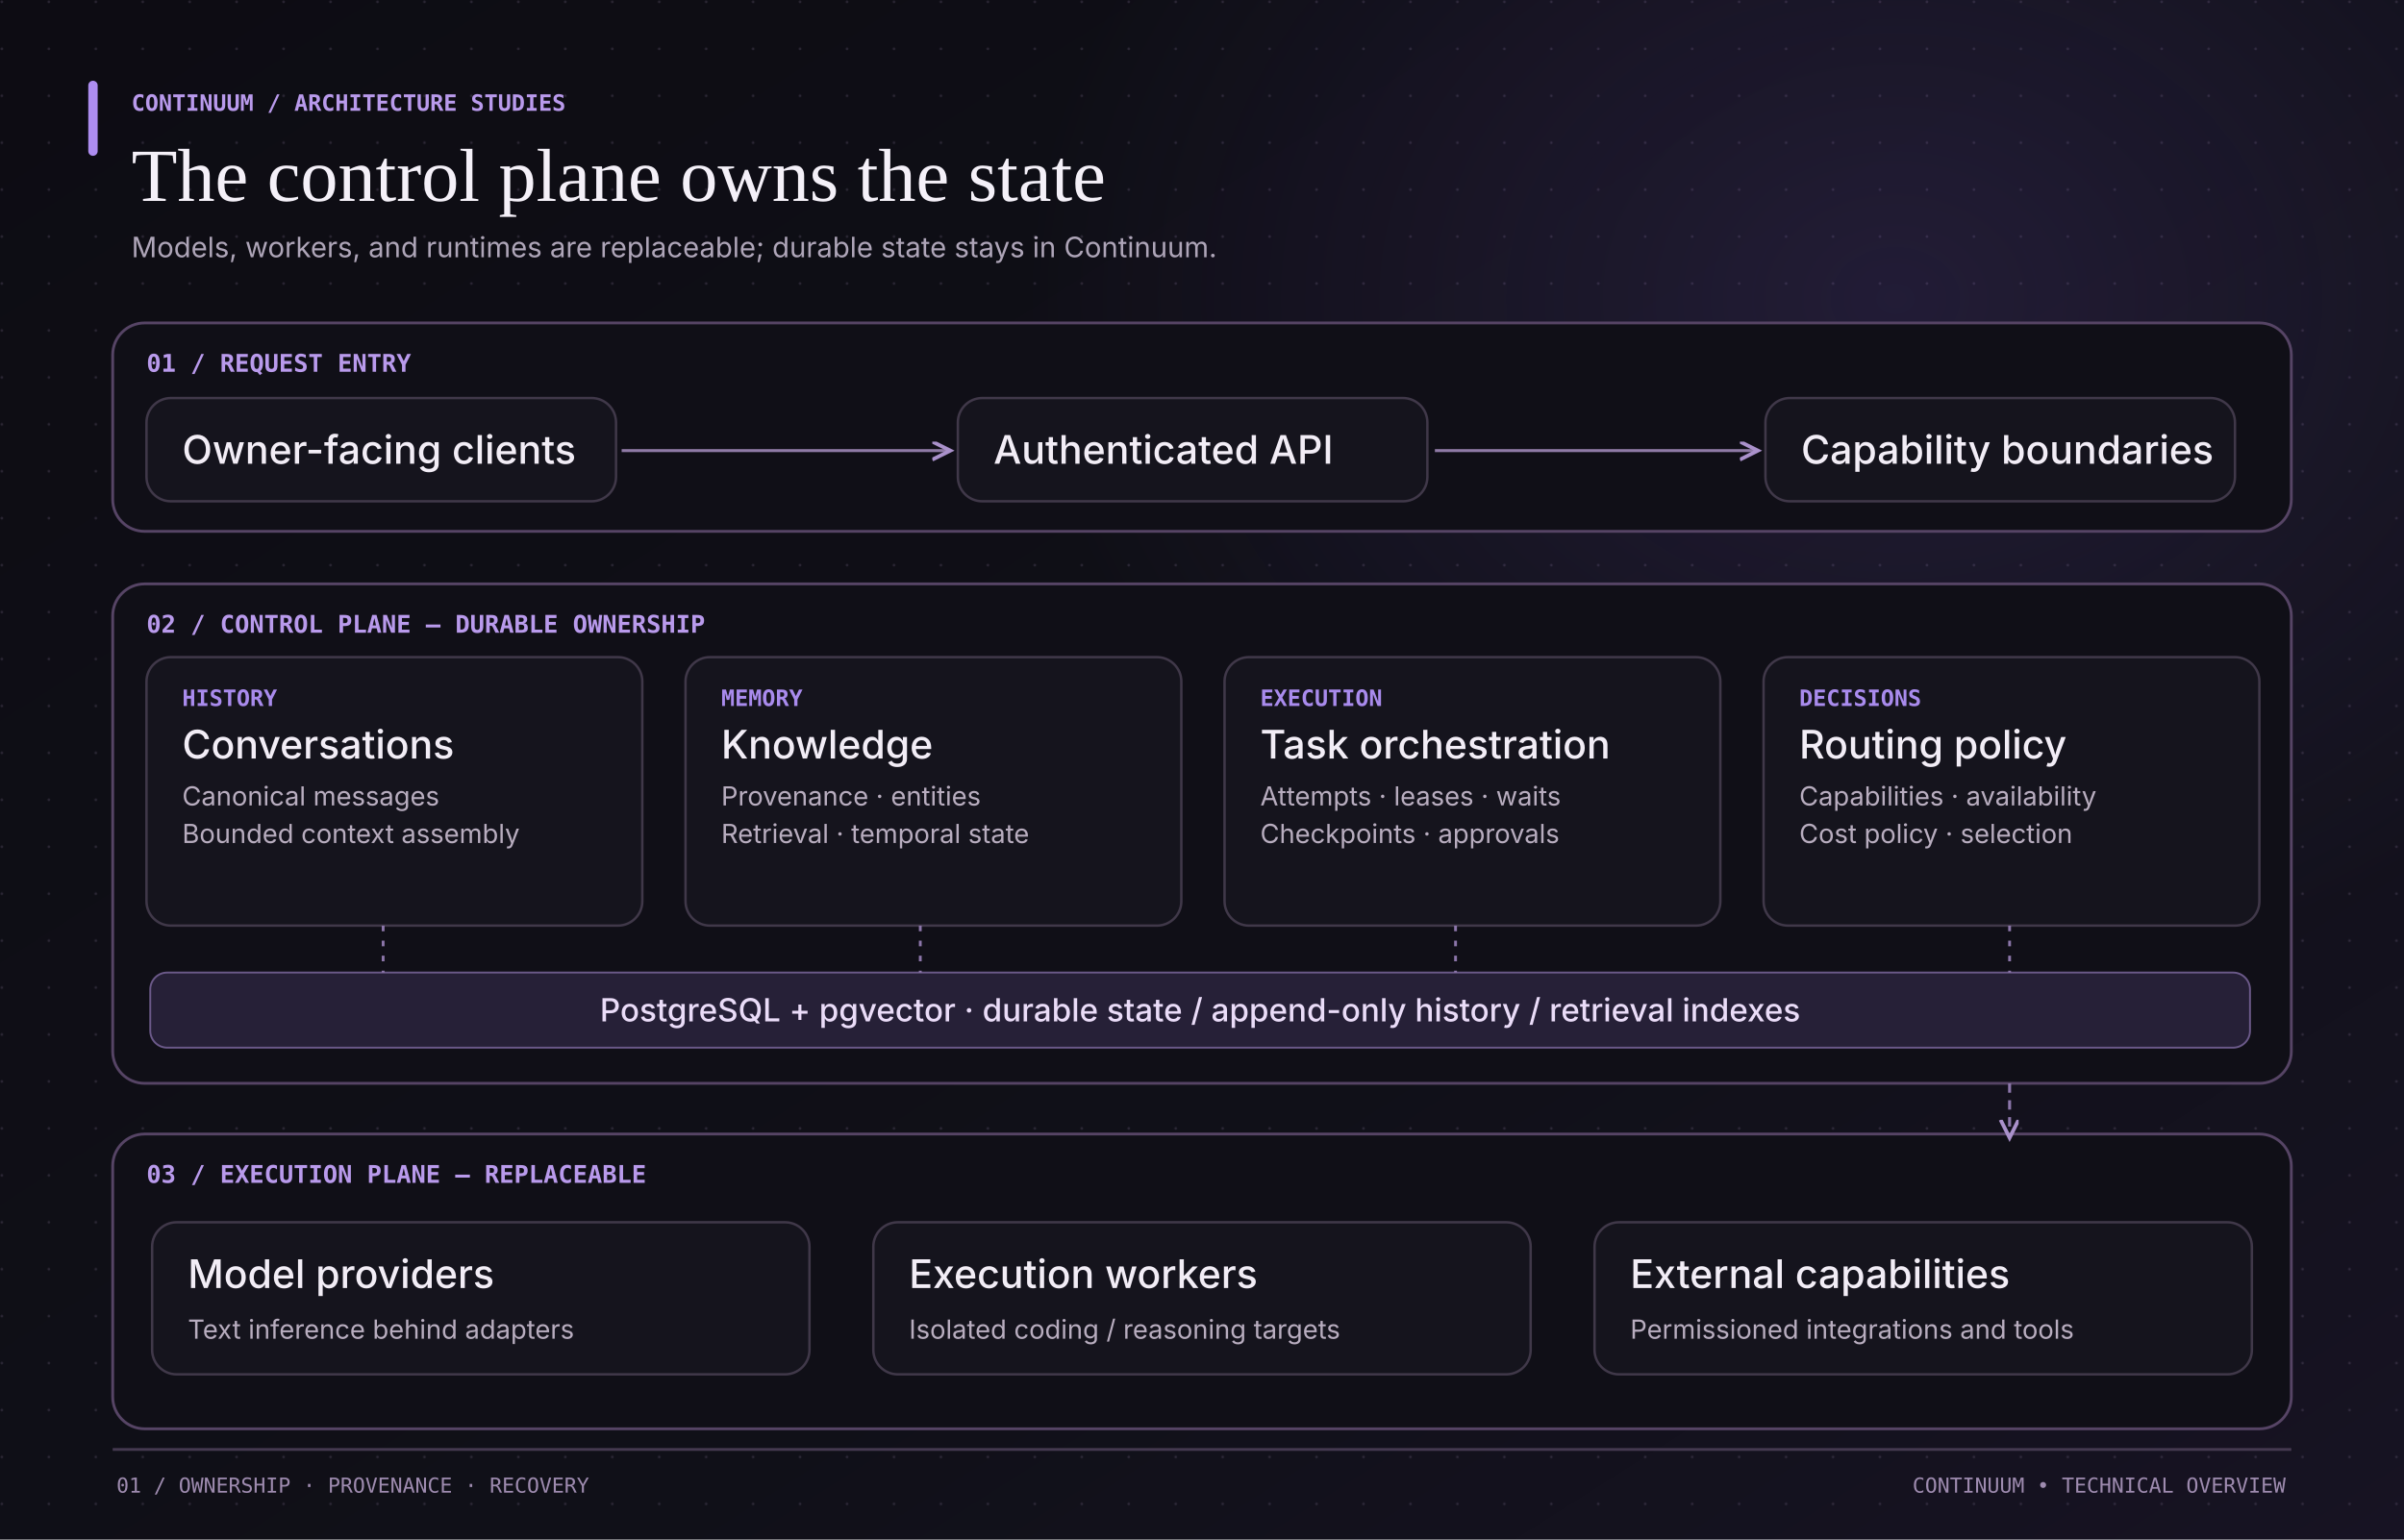
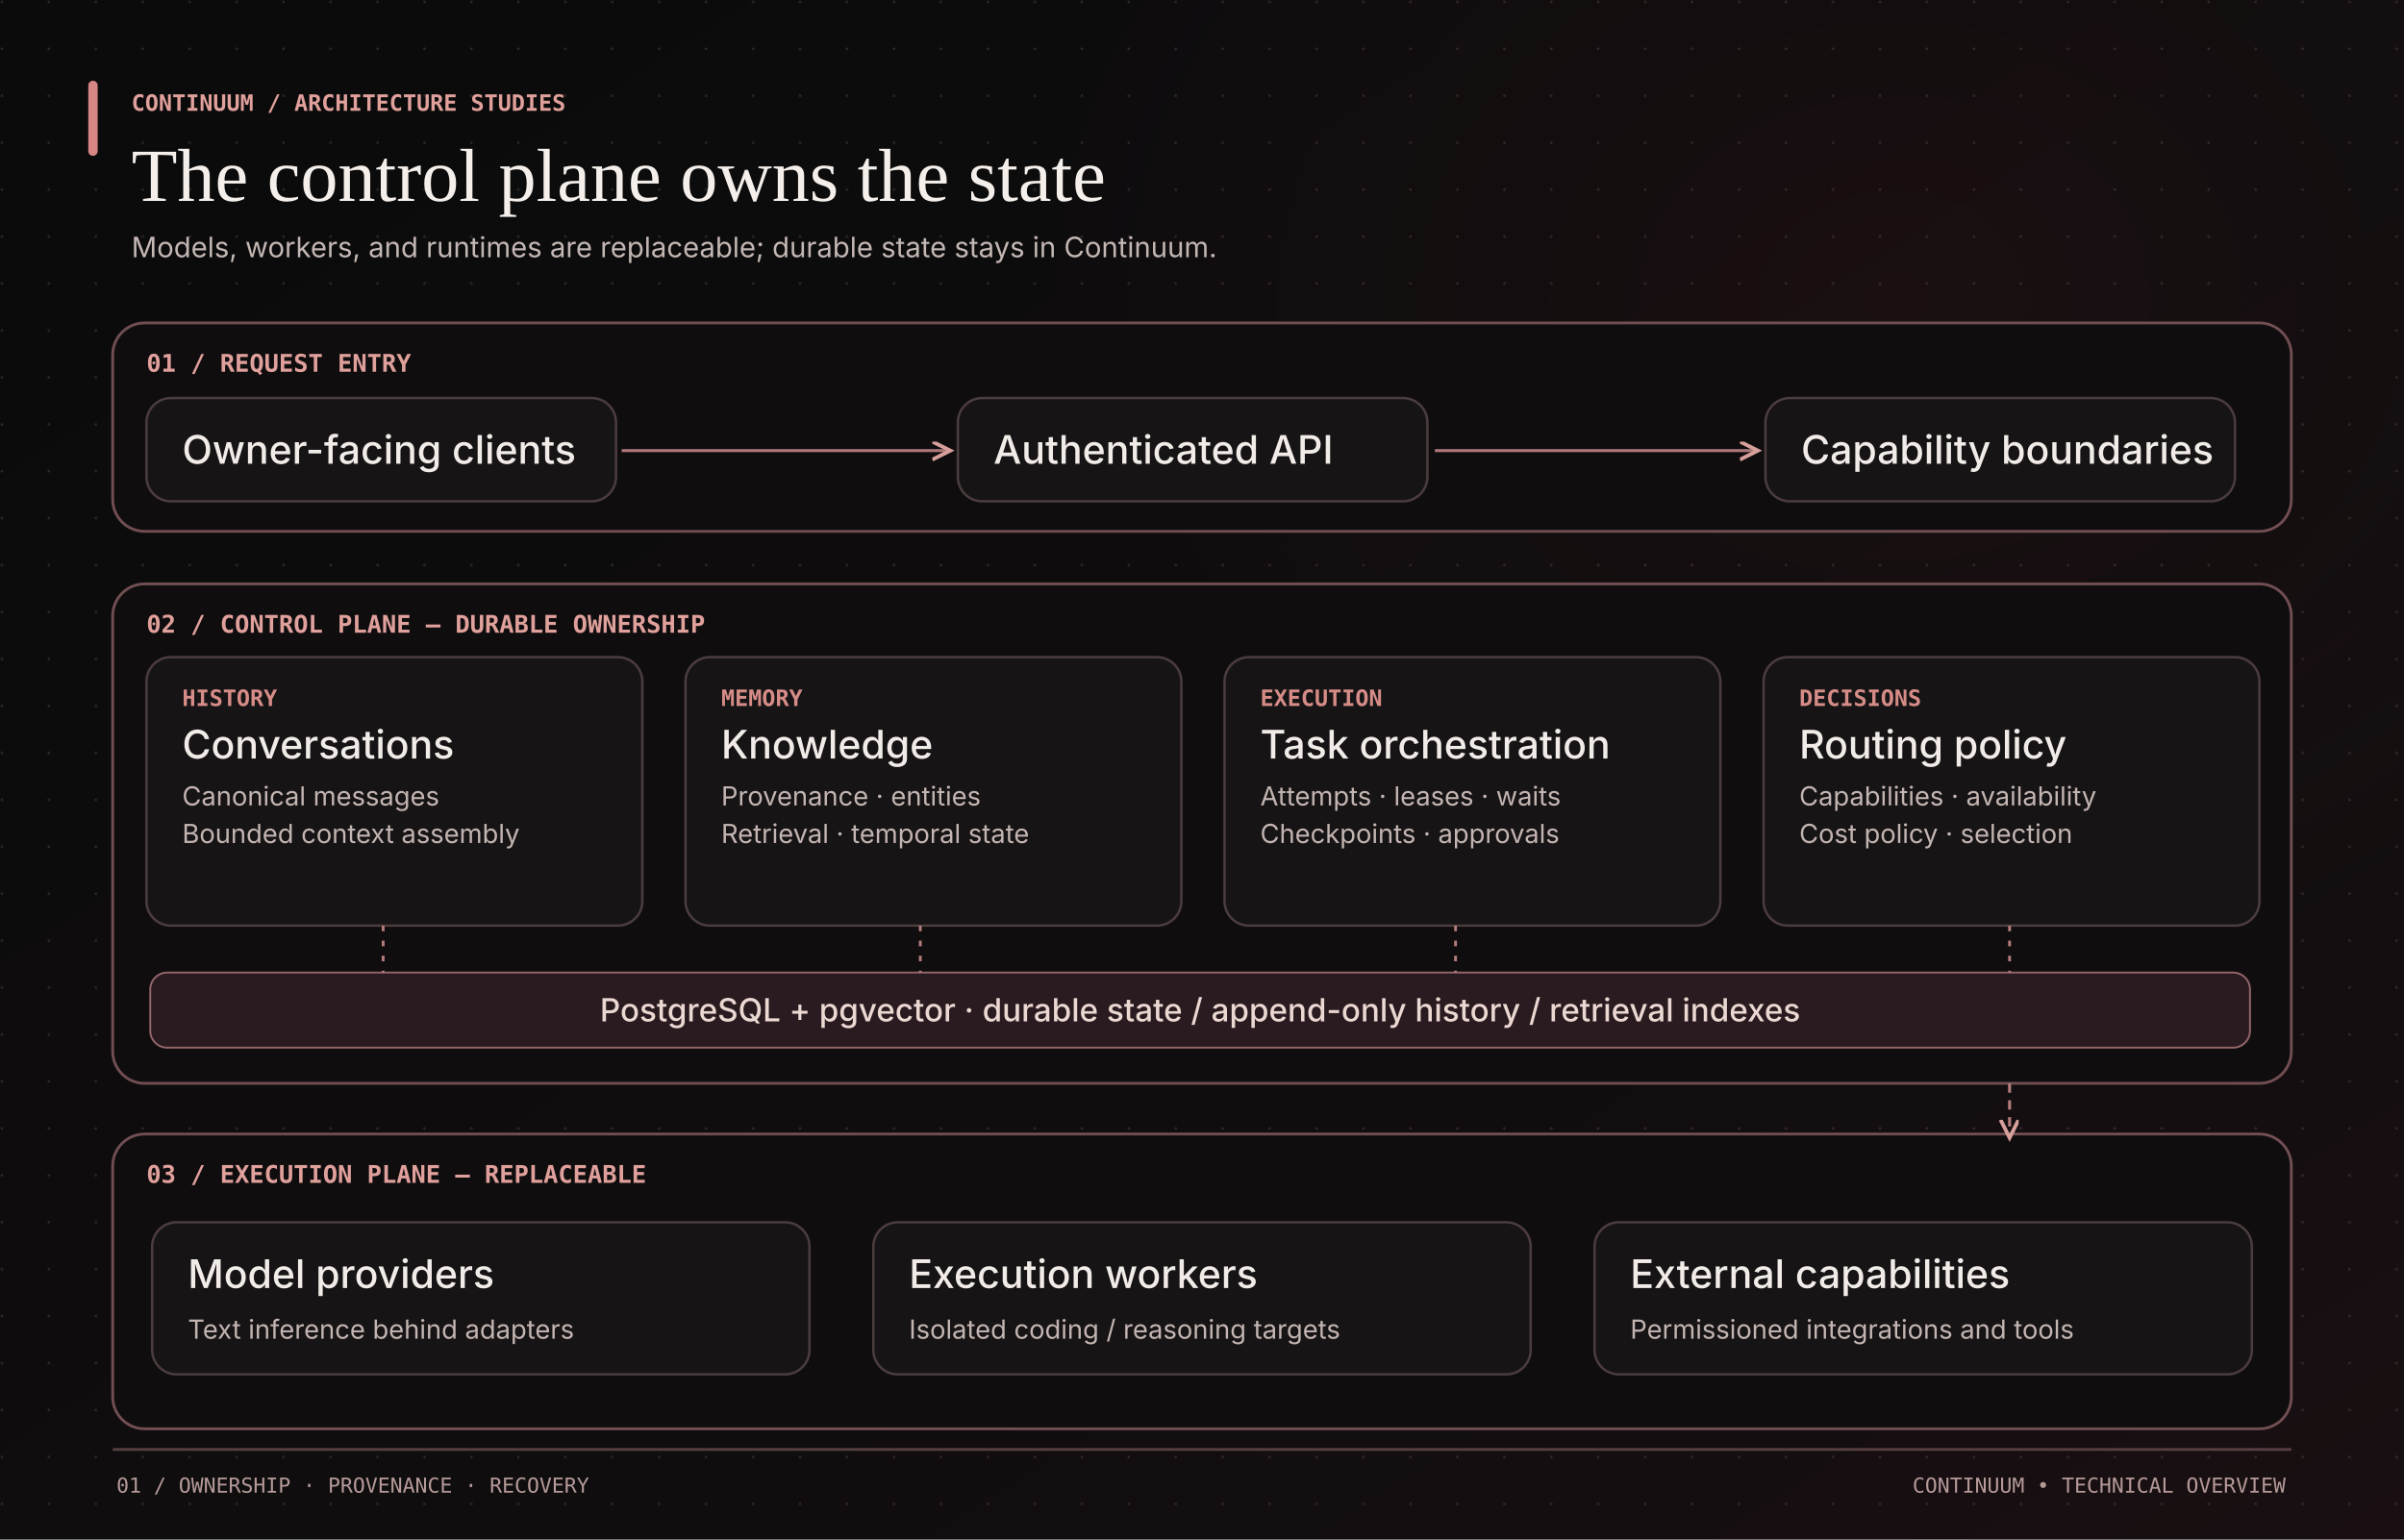
<svg xmlns="http://www.w3.org/2000/svg" width="1280" height="820" viewBox="0 0 1280 820" role="img" aria-label="The control plane owns the state">
  <defs>
    <linearGradient id="bg" x1="0" y1="0" x2="1" y2="1">
-       <stop offset="0" stop-color="#0D0C13" />
-       <stop offset="0.63" stop-color="#101018" />
-       <stop offset="1" stop-color="#171323" />
+       <stop offset="0" stop-color="#0B0B0C" />
+       <stop offset="0.63" stop-color="#100D0E" />
+       <stop offset="1" stop-color="#190F12" />
    </linearGradient>
    <radialGradient id="glow">
-       <stop offset="0" stop-color="#7958C4" stop-opacity=".18" />
-       <stop offset="1" stop-color="#7958C4" stop-opacity="0" />
+       <stop offset="0" stop-color="#852E38" stop-opacity=".09" />
+       <stop offset="1" stop-color="#852E38" stop-opacity="0" />
    </radialGradient>
    <pattern id="dots" width="25" height="25" patternUnits="userSpaceOnUse">
-       <circle cx="1" cy="1" r=".75" fill="#6E607C" opacity=".27" />
+       <circle cx="1" cy="1" r=".75" fill="#806569" opacity=".27" />
    </pattern>
    <marker id="arr" markerWidth="8" markerHeight="8" refX="6" refY="3" orient="auto">
-       <path d="M0 0 L6 3 L0 6" fill="none" stroke="#AA91CB" stroke-width="1.25" />
+       <path d="M0 0 L6 3 L0 6" fill="none" stroke="#D7A09B" stroke-width="1.25" />
    </marker>
  </defs>
  <rect width="1280" height="820" fill="url(#bg)" />
  <rect width="1280" height="820" fill="url(#dots)" />
  <ellipse cx="1010" cy="160" rx="470" ry="370" fill="url(#glow)" />
-   <rect x="47" y="43" width="5" height="40" rx="2.5" fill="#AD8DF0" />
-   <text x="70" y="59" text-anchor="start" font-size="12" font-weight="650" font-family="'SFMono-Regular',Consolas,monospace" fill="#B99AEC">CONTINUUM / ARCHITECTURE STUDIES</text>
-   <text x="70" y="107" text-anchor="start" font-size="40" font-weight="500" font-family="Georgia,'Times New Roman',serif" fill="#F4F0F8">The control plane owns the state</text>
-   <text x="70" y="137" text-anchor="start" font-size="15" font-weight="400" font-family="-apple-system,BlinkMacSystemFont,'Segoe UI',sans-serif" fill="#AEA5B8">Models, workers, and runtimes are replaceable; durable state stays in Continuum.</text>
-   <rect x="60" y="172" width="1160" height="111" rx="17" fill="#100F17" stroke="#564465" stroke-width="1.5" />
-   <text x="78" y="198" text-anchor="start" font-size="13" font-weight="650" font-family="'SFMono-Regular',Consolas,monospace" fill="#B99AEC">01 / REQUEST ENTRY</text>
-   <rect x="78" y="212" width="250" height="55" rx="13" fill="#15141D" stroke="#403849" stroke-width="1.3" />
-   <text x="97" y="247" text-anchor="start" font-size="21" font-weight="550" font-family="-apple-system,BlinkMacSystemFont,'Segoe UI',sans-serif" fill="#F2EDF6">Owner-facing clients</text>
-   <rect x="510" y="212" width="250" height="55" rx="13" fill="#15141D" stroke="#403849" stroke-width="1.3" />
-   <text x="529" y="247" text-anchor="start" font-size="21" font-weight="550" font-family="-apple-system,BlinkMacSystemFont,'Segoe UI',sans-serif" fill="#F2EDF6">Authenticated API</text>
-   <rect x="940" y="212" width="250" height="55" rx="13" fill="#15141D" stroke="#403849" stroke-width="1.3" />
-   <text x="959" y="247" text-anchor="start" font-size="21" font-weight="550" font-family="-apple-system,BlinkMacSystemFont,'Segoe UI',sans-serif" fill="#F2EDF6">Capability boundaries</text>
-   <path d="M331 240 L506 240" fill="none" stroke="#8F7AA6" stroke-width="1.6" marker-end="url(#arr)" />
-   <path d="M764 240 L936 240" fill="none" stroke="#8F7AA6" stroke-width="1.6" marker-end="url(#arr)" />
-   <rect x="60" y="311" width="1160" height="266" rx="17" fill="#100F17" stroke="#564465" stroke-width="1.5" />
-   <text x="78" y="337" text-anchor="start" font-size="13" font-weight="650" font-family="'SFMono-Regular',Consolas,monospace" fill="#B99AEC">02 / CONTROL PLANE — DURABLE OWNERSHIP</text>
-   <rect x="78" y="350" width="264" height="143" rx="13" fill="#15141D" stroke="#403849" stroke-width="1.3" />
-   <text x="97" y="376" text-anchor="start" font-size="12" font-weight="600" font-family="'SFMono-Regular',Consolas,monospace" fill="#A98BED">HISTORY</text>
-   <text x="97" y="404" text-anchor="start" font-size="21" font-weight="550" font-family="-apple-system,BlinkMacSystemFont,'Segoe UI',sans-serif" fill="#F2EDF6">Conversations</text>
-   <text x="97" y="429" text-anchor="start" font-size="14" font-weight="400" font-family="-apple-system,BlinkMacSystemFont,'Segoe UI',sans-serif" fill="#B8ADBF">Canonical messages</text>
-   <text x="97" y="449" text-anchor="start" font-size="14" font-weight="400" font-family="-apple-system,BlinkMacSystemFont,'Segoe UI',sans-serif" fill="#B8ADBF">Bounded context assembly</text>
-   <rect x="365" y="350" width="264" height="143" rx="13" fill="#15141D" stroke="#403849" stroke-width="1.3" />
-   <text x="384" y="376" text-anchor="start" font-size="12" font-weight="600" font-family="'SFMono-Regular',Consolas,monospace" fill="#A98BED">MEMORY</text>
-   <text x="384" y="404" text-anchor="start" font-size="21" font-weight="550" font-family="-apple-system,BlinkMacSystemFont,'Segoe UI',sans-serif" fill="#F2EDF6">Knowledge</text>
-   <text x="384" y="429" text-anchor="start" font-size="14" font-weight="400" font-family="-apple-system,BlinkMacSystemFont,'Segoe UI',sans-serif" fill="#B8ADBF">Provenance · entities</text>
-   <text x="384" y="449" text-anchor="start" font-size="14" font-weight="400" font-family="-apple-system,BlinkMacSystemFont,'Segoe UI',sans-serif" fill="#B8ADBF">Retrieval · temporal state</text>
-   <rect x="652" y="350" width="264" height="143" rx="13" fill="#15141D" stroke="#403849" stroke-width="1.3" />
-   <text x="671" y="376" text-anchor="start" font-size="12" font-weight="600" font-family="'SFMono-Regular',Consolas,monospace" fill="#A98BED">EXECUTION</text>
-   <text x="671" y="404" text-anchor="start" font-size="21" font-weight="550" font-family="-apple-system,BlinkMacSystemFont,'Segoe UI',sans-serif" fill="#F2EDF6">Task orchestration</text>
-   <text x="671" y="429" text-anchor="start" font-size="14" font-weight="400" font-family="-apple-system,BlinkMacSystemFont,'Segoe UI',sans-serif" fill="#B8ADBF">Attempts · leases · waits</text>
-   <text x="671" y="449" text-anchor="start" font-size="14" font-weight="400" font-family="-apple-system,BlinkMacSystemFont,'Segoe UI',sans-serif" fill="#B8ADBF">Checkpoints · approvals</text>
-   <rect x="939" y="350" width="264" height="143" rx="13" fill="#15141D" stroke="#403849" stroke-width="1.3" />
-   <text x="958" y="376" text-anchor="start" font-size="12" font-weight="600" font-family="'SFMono-Regular',Consolas,monospace" fill="#A98BED">DECISIONS</text>
-   <text x="958" y="404" text-anchor="start" font-size="21" font-weight="550" font-family="-apple-system,BlinkMacSystemFont,'Segoe UI',sans-serif" fill="#F2EDF6">Routing policy</text>
-   <text x="958" y="429" text-anchor="start" font-size="14" font-weight="400" font-family="-apple-system,BlinkMacSystemFont,'Segoe UI',sans-serif" fill="#B8ADBF">Capabilities · availability</text>
-   <text x="958" y="449" text-anchor="start" font-size="14" font-weight="400" font-family="-apple-system,BlinkMacSystemFont,'Segoe UI',sans-serif" fill="#B8ADBF">Cost policy · selection</text>
-   <rect x="80" y="518" width="1118" height="40" rx="9" fill="#262037" stroke="#6B5989" />
-   <text x="639" y="544" text-anchor="middle" font-size="17" font-weight="550" font-family="-apple-system,BlinkMacSystemFont,'Segoe UI',sans-serif" fill="#EADCF8">PostgreSQL + pgvector   ·   durable state / append-only history / retrieval indexes</text>
-   <line x1="204" y1="493" x2="204" y2="518" stroke="#8C76AA" stroke-width="1.5" stroke-dasharray="3 5" />
-   <line x1="490" y1="493" x2="490" y2="518" stroke="#8C76AA" stroke-width="1.5" stroke-dasharray="3 5" />
-   <line x1="775" y1="493" x2="775" y2="518" stroke="#8C76AA" stroke-width="1.5" stroke-dasharray="3 5" />
-   <line x1="1070" y1="493" x2="1070" y2="518" stroke="#8C76AA" stroke-width="1.5" stroke-dasharray="3 5" />
-   <rect x="60" y="604" width="1160" height="157" rx="17" fill="#100F17" stroke="#564465" stroke-width="1.5" />
-   <text x="78" y="630" text-anchor="start" font-size="13" font-weight="650" font-family="'SFMono-Regular',Consolas,monospace" fill="#B99AEC">03 / EXECUTION PLANE — REPLACEABLE</text>
-   <rect x="81" y="651" width="350" height="81" rx="13" fill="#15141D" stroke="#403849" stroke-width="1.3" />
-   <text x="100" y="686" text-anchor="start" font-size="21" font-weight="550" font-family="-apple-system,BlinkMacSystemFont,'Segoe UI',sans-serif" fill="#F2EDF6">Model providers</text>
-   <text x="100" y="713" text-anchor="start" font-size="14" font-weight="400" font-family="-apple-system,BlinkMacSystemFont,'Segoe UI',sans-serif" fill="#B8ADBF">Text inference behind adapters</text>
-   <rect x="465" y="651" width="350" height="81" rx="13" fill="#15141D" stroke="#403849" stroke-width="1.3" />
-   <text x="484" y="686" text-anchor="start" font-size="21" font-weight="550" font-family="-apple-system,BlinkMacSystemFont,'Segoe UI',sans-serif" fill="#F2EDF6">Execution workers</text>
-   <text x="484" y="713" text-anchor="start" font-size="14" font-weight="400" font-family="-apple-system,BlinkMacSystemFont,'Segoe UI',sans-serif" fill="#B8ADBF">Isolated coding / reasoning targets</text>
-   <rect x="849" y="651" width="350" height="81" rx="13" fill="#15141D" stroke="#403849" stroke-width="1.3" />
-   <text x="868" y="686" text-anchor="start" font-size="21" font-weight="550" font-family="-apple-system,BlinkMacSystemFont,'Segoe UI',sans-serif" fill="#F2EDF6">External capabilities</text>
-   <text x="868" y="713" text-anchor="start" font-size="14" font-weight="400" font-family="-apple-system,BlinkMacSystemFont,'Segoe UI',sans-serif" fill="#B8ADBF">Permissioned integrations and tools</text>
-   <path d="M1070 577 L1070 606" fill="none" stroke="#8C76AA" stroke-width="1.6" stroke-dasharray="5 4" marker-end="url(#arr)" />
-   <line x1="60" y1="772" x2="1220" y2="772" stroke="#443950" stroke-width="1.5" />
-   <text x="62" y="795" text-anchor="start" font-size="11" font-weight="500" font-family="'SFMono-Regular',Consolas,monospace" fill="#9E8BAF">01  /  OWNERSHIP · PROVENANCE · RECOVERY</text>
-   <text x="1217" y="795" text-anchor="end" font-size="11" font-weight="500" font-family="'SFMono-Regular',Consolas,monospace" fill="#9E8BAF">CONTINUUM   •   TECHNICAL OVERVIEW</text>
+   <rect x="47" y="43" width="5" height="40" rx="2.5" fill="#D88683" />
+   <text x="70" y="59" text-anchor="start" font-size="12" font-weight="650" font-family="'SFMono-Regular',Consolas,monospace" fill="#E0A09B">CONTINUUM / ARCHITECTURE STUDIES</text>
+   <text x="70" y="107" text-anchor="start" font-size="40" font-weight="500" font-family="Georgia,'Times New Roman',serif" fill="#F4EFEA">The control plane owns the state</text>
+   <text x="70" y="137" text-anchor="start" font-size="15" font-weight="400" font-family="-apple-system,BlinkMacSystemFont,'Segoe UI',sans-serif" fill="#C3B7B3">Models, workers, and runtimes are replaceable; durable state stays in Continuum.</text>
+   <rect x="60" y="172" width="1160" height="111" rx="17" fill="#100D0F" stroke="#704E52" stroke-width="1.5" />
+   <text x="78" y="198" text-anchor="start" font-size="13" font-weight="650" font-family="'SFMono-Regular',Consolas,monospace" fill="#E0A09B">01 / REQUEST ENTRY</text>
+   <rect x="78" y="212" width="250" height="55" rx="13" fill="#171416" stroke="#4B3C3D" stroke-width="1.3" />
+   <text x="97" y="247" text-anchor="start" font-size="21" font-weight="550" font-family="-apple-system,BlinkMacSystemFont,'Segoe UI',sans-serif" fill="#F2ECE8">Owner-facing clients</text>
+   <rect x="510" y="212" width="250" height="55" rx="13" fill="#171416" stroke="#4B3C3D" stroke-width="1.3" />
+   <text x="529" y="247" text-anchor="start" font-size="21" font-weight="550" font-family="-apple-system,BlinkMacSystemFont,'Segoe UI',sans-serif" fill="#F2ECE8">Authenticated API</text>
+   <rect x="940" y="212" width="250" height="55" rx="13" fill="#171416" stroke="#4B3C3D" stroke-width="1.3" />
+   <text x="959" y="247" text-anchor="start" font-size="21" font-weight="550" font-family="-apple-system,BlinkMacSystemFont,'Segoe UI',sans-serif" fill="#F2ECE8">Capability boundaries</text>
+   <path d="M331 240 L506 240" fill="none" stroke="#AC7778" stroke-width="1.6" marker-end="url(#arr)" />
+   <path d="M764 240 L936 240" fill="none" stroke="#AC7778" stroke-width="1.6" marker-end="url(#arr)" />
+   <rect x="60" y="311" width="1160" height="266" rx="17" fill="#100D0F" stroke="#704E52" stroke-width="1.5" />
+   <text x="78" y="337" text-anchor="start" font-size="13" font-weight="650" font-family="'SFMono-Regular',Consolas,monospace" fill="#E0A09B">02 / CONTROL PLANE — DURABLE OWNERSHIP</text>
+   <rect x="78" y="350" width="264" height="143" rx="13" fill="#171416" stroke="#4B3C3D" stroke-width="1.3" />
+   <text x="97" y="376" text-anchor="start" font-size="12" font-weight="600" font-family="'SFMono-Regular',Consolas,monospace" fill="#D68C87">HISTORY</text>
+   <text x="97" y="404" text-anchor="start" font-size="21" font-weight="550" font-family="-apple-system,BlinkMacSystemFont,'Segoe UI',sans-serif" fill="#F2ECE8">Conversations</text>
+   <text x="97" y="429" text-anchor="start" font-size="14" font-weight="400" font-family="-apple-system,BlinkMacSystemFont,'Segoe UI',sans-serif" fill="#C3B5B1">Canonical messages</text>
+   <text x="97" y="449" text-anchor="start" font-size="14" font-weight="400" font-family="-apple-system,BlinkMacSystemFont,'Segoe UI',sans-serif" fill="#C3B5B1">Bounded context assembly</text>
+   <rect x="365" y="350" width="264" height="143" rx="13" fill="#171416" stroke="#4B3C3D" stroke-width="1.3" />
+   <text x="384" y="376" text-anchor="start" font-size="12" font-weight="600" font-family="'SFMono-Regular',Consolas,monospace" fill="#D68C87">MEMORY</text>
+   <text x="384" y="404" text-anchor="start" font-size="21" font-weight="550" font-family="-apple-system,BlinkMacSystemFont,'Segoe UI',sans-serif" fill="#F2ECE8">Knowledge</text>
+   <text x="384" y="429" text-anchor="start" font-size="14" font-weight="400" font-family="-apple-system,BlinkMacSystemFont,'Segoe UI',sans-serif" fill="#C3B5B1">Provenance · entities</text>
+   <text x="384" y="449" text-anchor="start" font-size="14" font-weight="400" font-family="-apple-system,BlinkMacSystemFont,'Segoe UI',sans-serif" fill="#C3B5B1">Retrieval · temporal state</text>
+   <rect x="652" y="350" width="264" height="143" rx="13" fill="#171416" stroke="#4B3C3D" stroke-width="1.3" />
+   <text x="671" y="376" text-anchor="start" font-size="12" font-weight="600" font-family="'SFMono-Regular',Consolas,monospace" fill="#D68C87">EXECUTION</text>
+   <text x="671" y="404" text-anchor="start" font-size="21" font-weight="550" font-family="-apple-system,BlinkMacSystemFont,'Segoe UI',sans-serif" fill="#F2ECE8">Task orchestration</text>
+   <text x="671" y="429" text-anchor="start" font-size="14" font-weight="400" font-family="-apple-system,BlinkMacSystemFont,'Segoe UI',sans-serif" fill="#C3B5B1">Attempts · leases · waits</text>
+   <text x="671" y="449" text-anchor="start" font-size="14" font-weight="400" font-family="-apple-system,BlinkMacSystemFont,'Segoe UI',sans-serif" fill="#C3B5B1">Checkpoints · approvals</text>
+   <rect x="939" y="350" width="264" height="143" rx="13" fill="#171416" stroke="#4B3C3D" stroke-width="1.3" />
+   <text x="958" y="376" text-anchor="start" font-size="12" font-weight="600" font-family="'SFMono-Regular',Consolas,monospace" fill="#D68C87">DECISIONS</text>
+   <text x="958" y="404" text-anchor="start" font-size="21" font-weight="550" font-family="-apple-system,BlinkMacSystemFont,'Segoe UI',sans-serif" fill="#F2ECE8">Routing policy</text>
+   <text x="958" y="429" text-anchor="start" font-size="14" font-weight="400" font-family="-apple-system,BlinkMacSystemFont,'Segoe UI',sans-serif" fill="#C3B5B1">Capabilities · availability</text>
+   <text x="958" y="449" text-anchor="start" font-size="14" font-weight="400" font-family="-apple-system,BlinkMacSystemFont,'Segoe UI',sans-serif" fill="#C3B5B1">Cost policy · selection</text>
+   <rect x="80" y="518" width="1118" height="40" rx="9" fill="#291B20" stroke="#93666A" />
+   <text x="639" y="544" text-anchor="middle" font-size="17" font-weight="550" font-family="-apple-system,BlinkMacSystemFont,'Segoe UI',sans-serif" fill="#ECD8D2">PostgreSQL + pgvector   ·   durable state / append-only history / retrieval indexes</text>
+   <line x1="204" y1="493" x2="204" y2="518" stroke="#B47C7C" stroke-width="1.5" stroke-dasharray="3 5" />
+   <line x1="490" y1="493" x2="490" y2="518" stroke="#B47C7C" stroke-width="1.5" stroke-dasharray="3 5" />
+   <line x1="775" y1="493" x2="775" y2="518" stroke="#B47C7C" stroke-width="1.5" stroke-dasharray="3 5" />
+   <line x1="1070" y1="493" x2="1070" y2="518" stroke="#B47C7C" stroke-width="1.5" stroke-dasharray="3 5" />
+   <rect x="60" y="604" width="1160" height="157" rx="17" fill="#100D0F" stroke="#704E52" stroke-width="1.5" />
+   <text x="78" y="630" text-anchor="start" font-size="13" font-weight="650" font-family="'SFMono-Regular',Consolas,monospace" fill="#E0A09B">03 / EXECUTION PLANE — REPLACEABLE</text>
+   <rect x="81" y="651" width="350" height="81" rx="13" fill="#171416" stroke="#4B3C3D" stroke-width="1.3" />
+   <text x="100" y="686" text-anchor="start" font-size="21" font-weight="550" font-family="-apple-system,BlinkMacSystemFont,'Segoe UI',sans-serif" fill="#F2ECE8">Model providers</text>
+   <text x="100" y="713" text-anchor="start" font-size="14" font-weight="400" font-family="-apple-system,BlinkMacSystemFont,'Segoe UI',sans-serif" fill="#C3B5B1">Text inference behind adapters</text>
+   <rect x="465" y="651" width="350" height="81" rx="13" fill="#171416" stroke="#4B3C3D" stroke-width="1.3" />
+   <text x="484" y="686" text-anchor="start" font-size="21" font-weight="550" font-family="-apple-system,BlinkMacSystemFont,'Segoe UI',sans-serif" fill="#F2ECE8">Execution workers</text>
+   <text x="484" y="713" text-anchor="start" font-size="14" font-weight="400" font-family="-apple-system,BlinkMacSystemFont,'Segoe UI',sans-serif" fill="#C3B5B1">Isolated coding / reasoning targets</text>
+   <rect x="849" y="651" width="350" height="81" rx="13" fill="#171416" stroke="#4B3C3D" stroke-width="1.3" />
+   <text x="868" y="686" text-anchor="start" font-size="21" font-weight="550" font-family="-apple-system,BlinkMacSystemFont,'Segoe UI',sans-serif" fill="#F2ECE8">External capabilities</text>
+   <text x="868" y="713" text-anchor="start" font-size="14" font-weight="400" font-family="-apple-system,BlinkMacSystemFont,'Segoe UI',sans-serif" fill="#C3B5B1">Permissioned integrations and tools</text>
+   <path d="M1070 577 L1070 606" fill="none" stroke="#B47C7C" stroke-width="1.6" stroke-dasharray="5 4" marker-end="url(#arr)" />
+   <line x1="60" y1="772" x2="1220" y2="772" stroke="#563F42" stroke-width="1.5" />
+   <text x="62" y="795" text-anchor="start" font-size="11" font-weight="500" font-family="'SFMono-Regular',Consolas,monospace" fill="#B59A99">01  /  OWNERSHIP · PROVENANCE · RECOVERY</text>
+   <text x="1217" y="795" text-anchor="end" font-size="11" font-weight="500" font-family="'SFMono-Regular',Consolas,monospace" fill="#B59A99">CONTINUUM   •   TECHNICAL OVERVIEW</text>
</svg>
